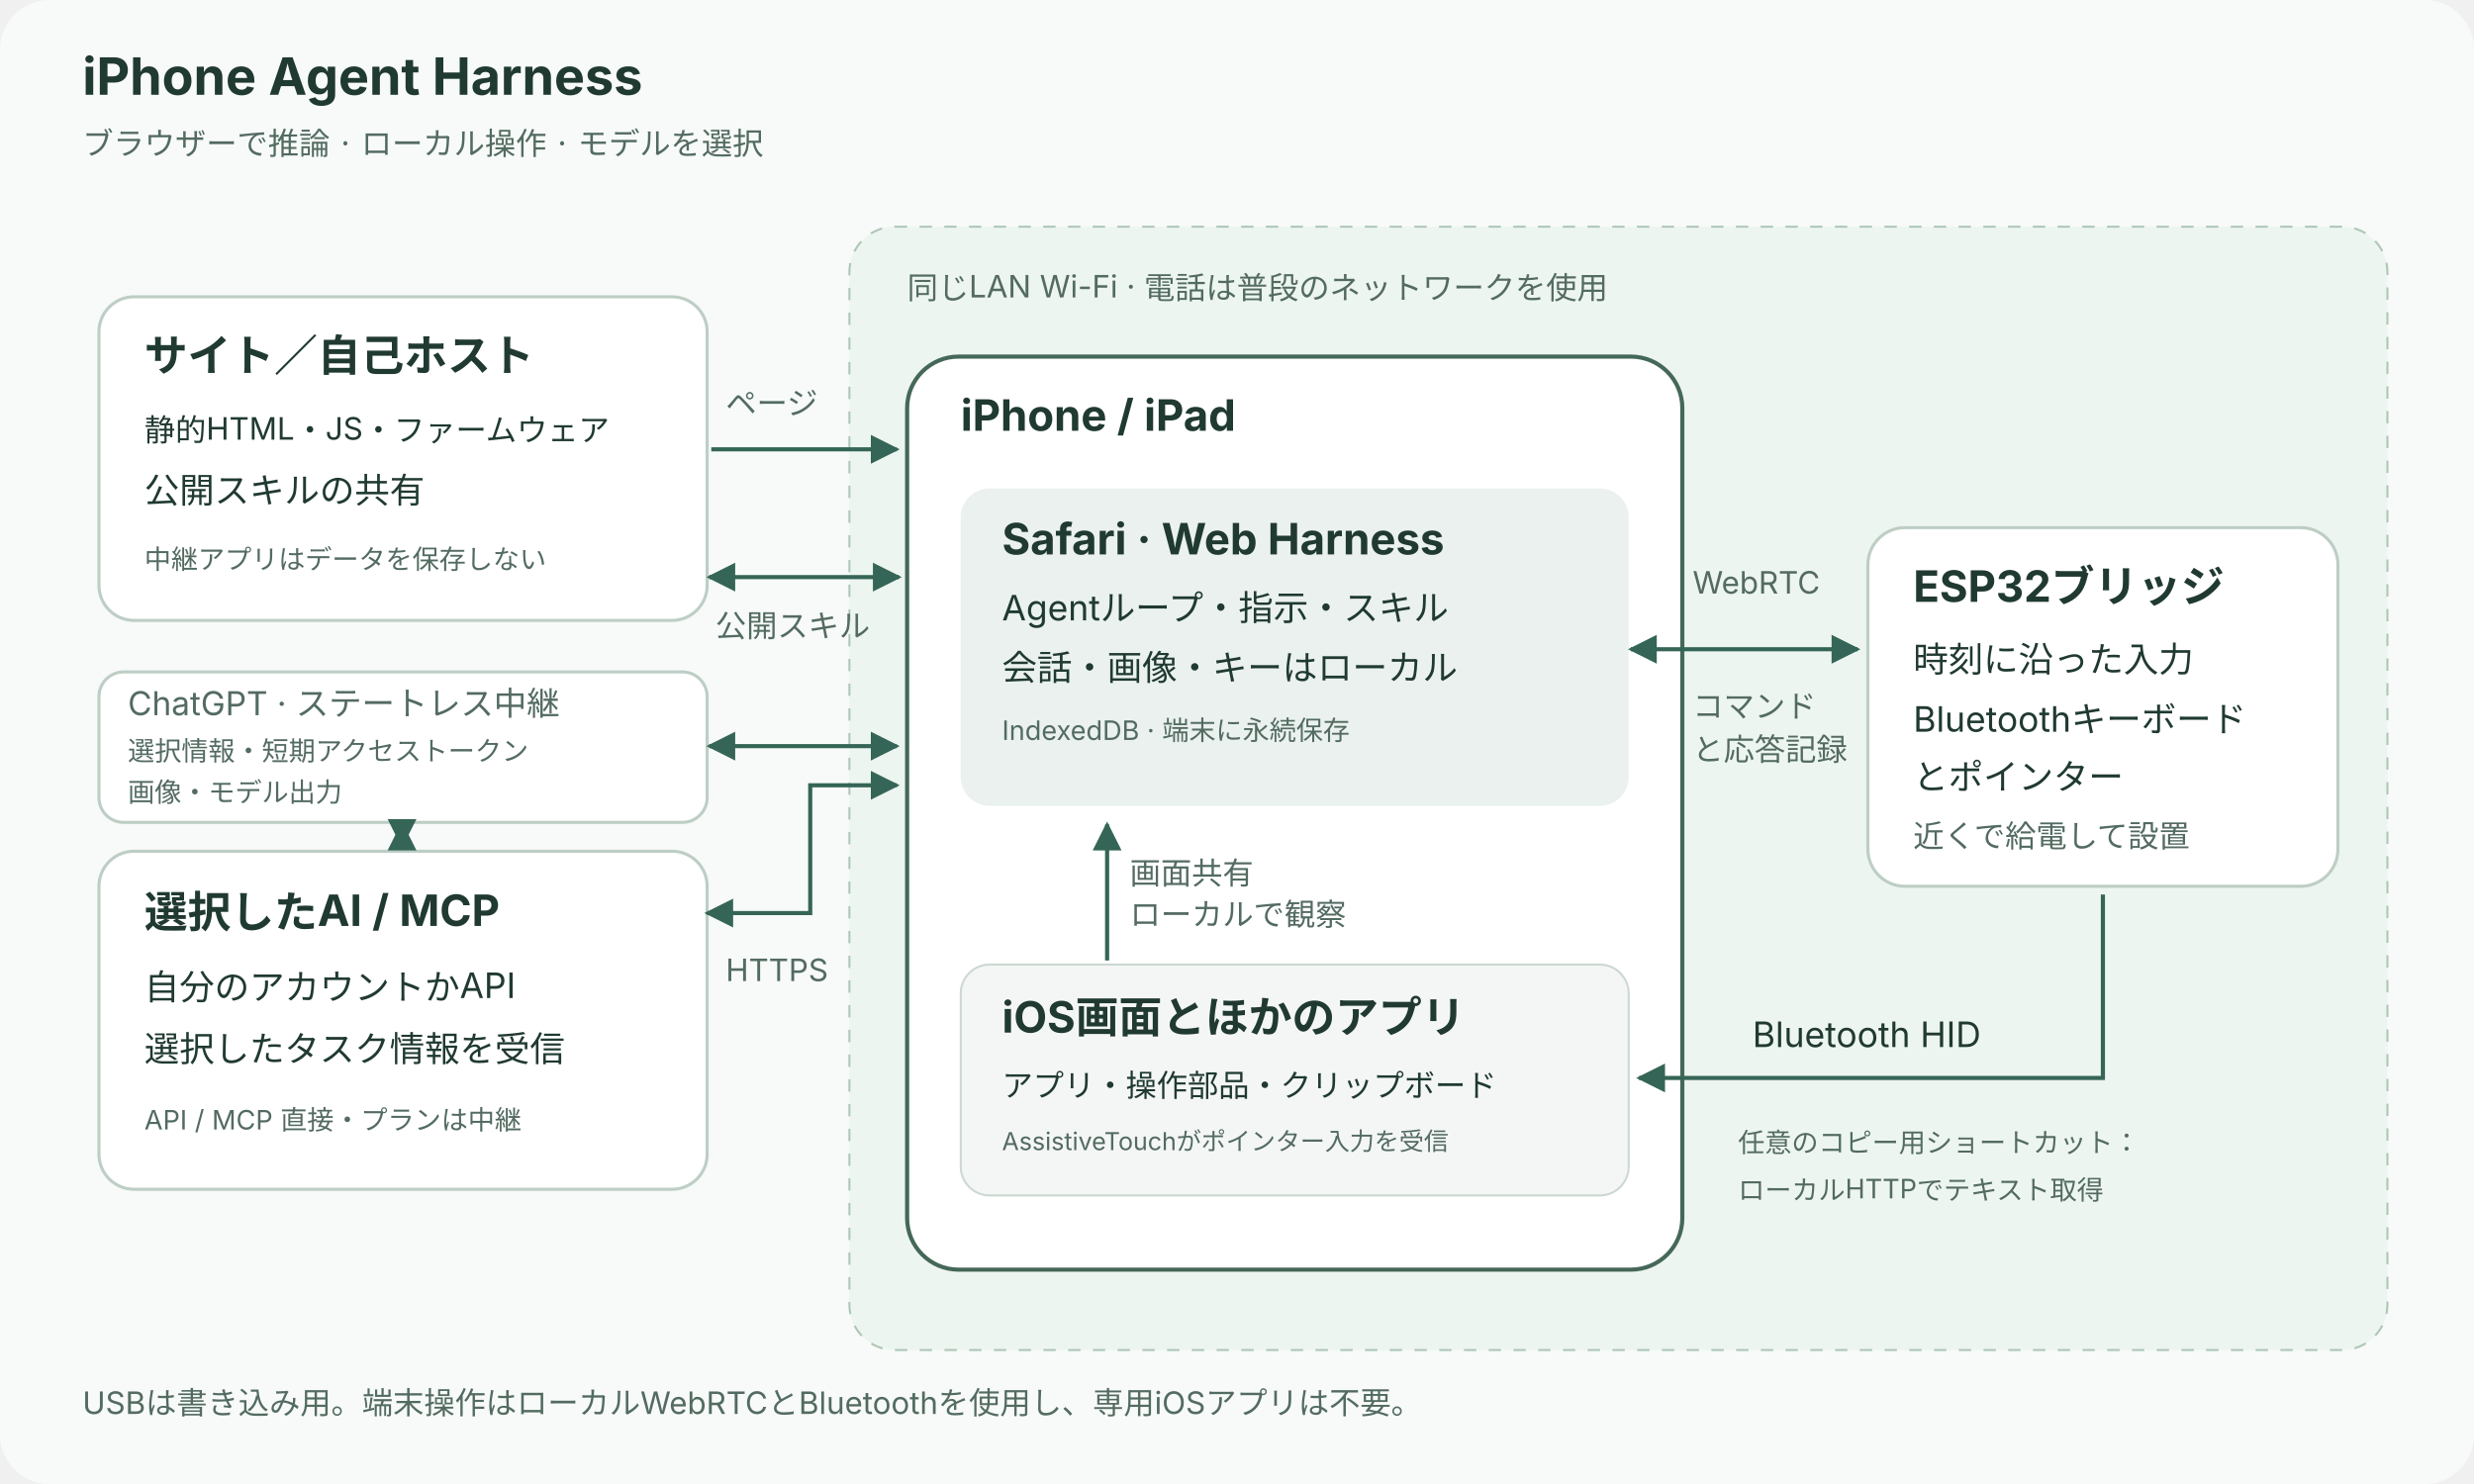
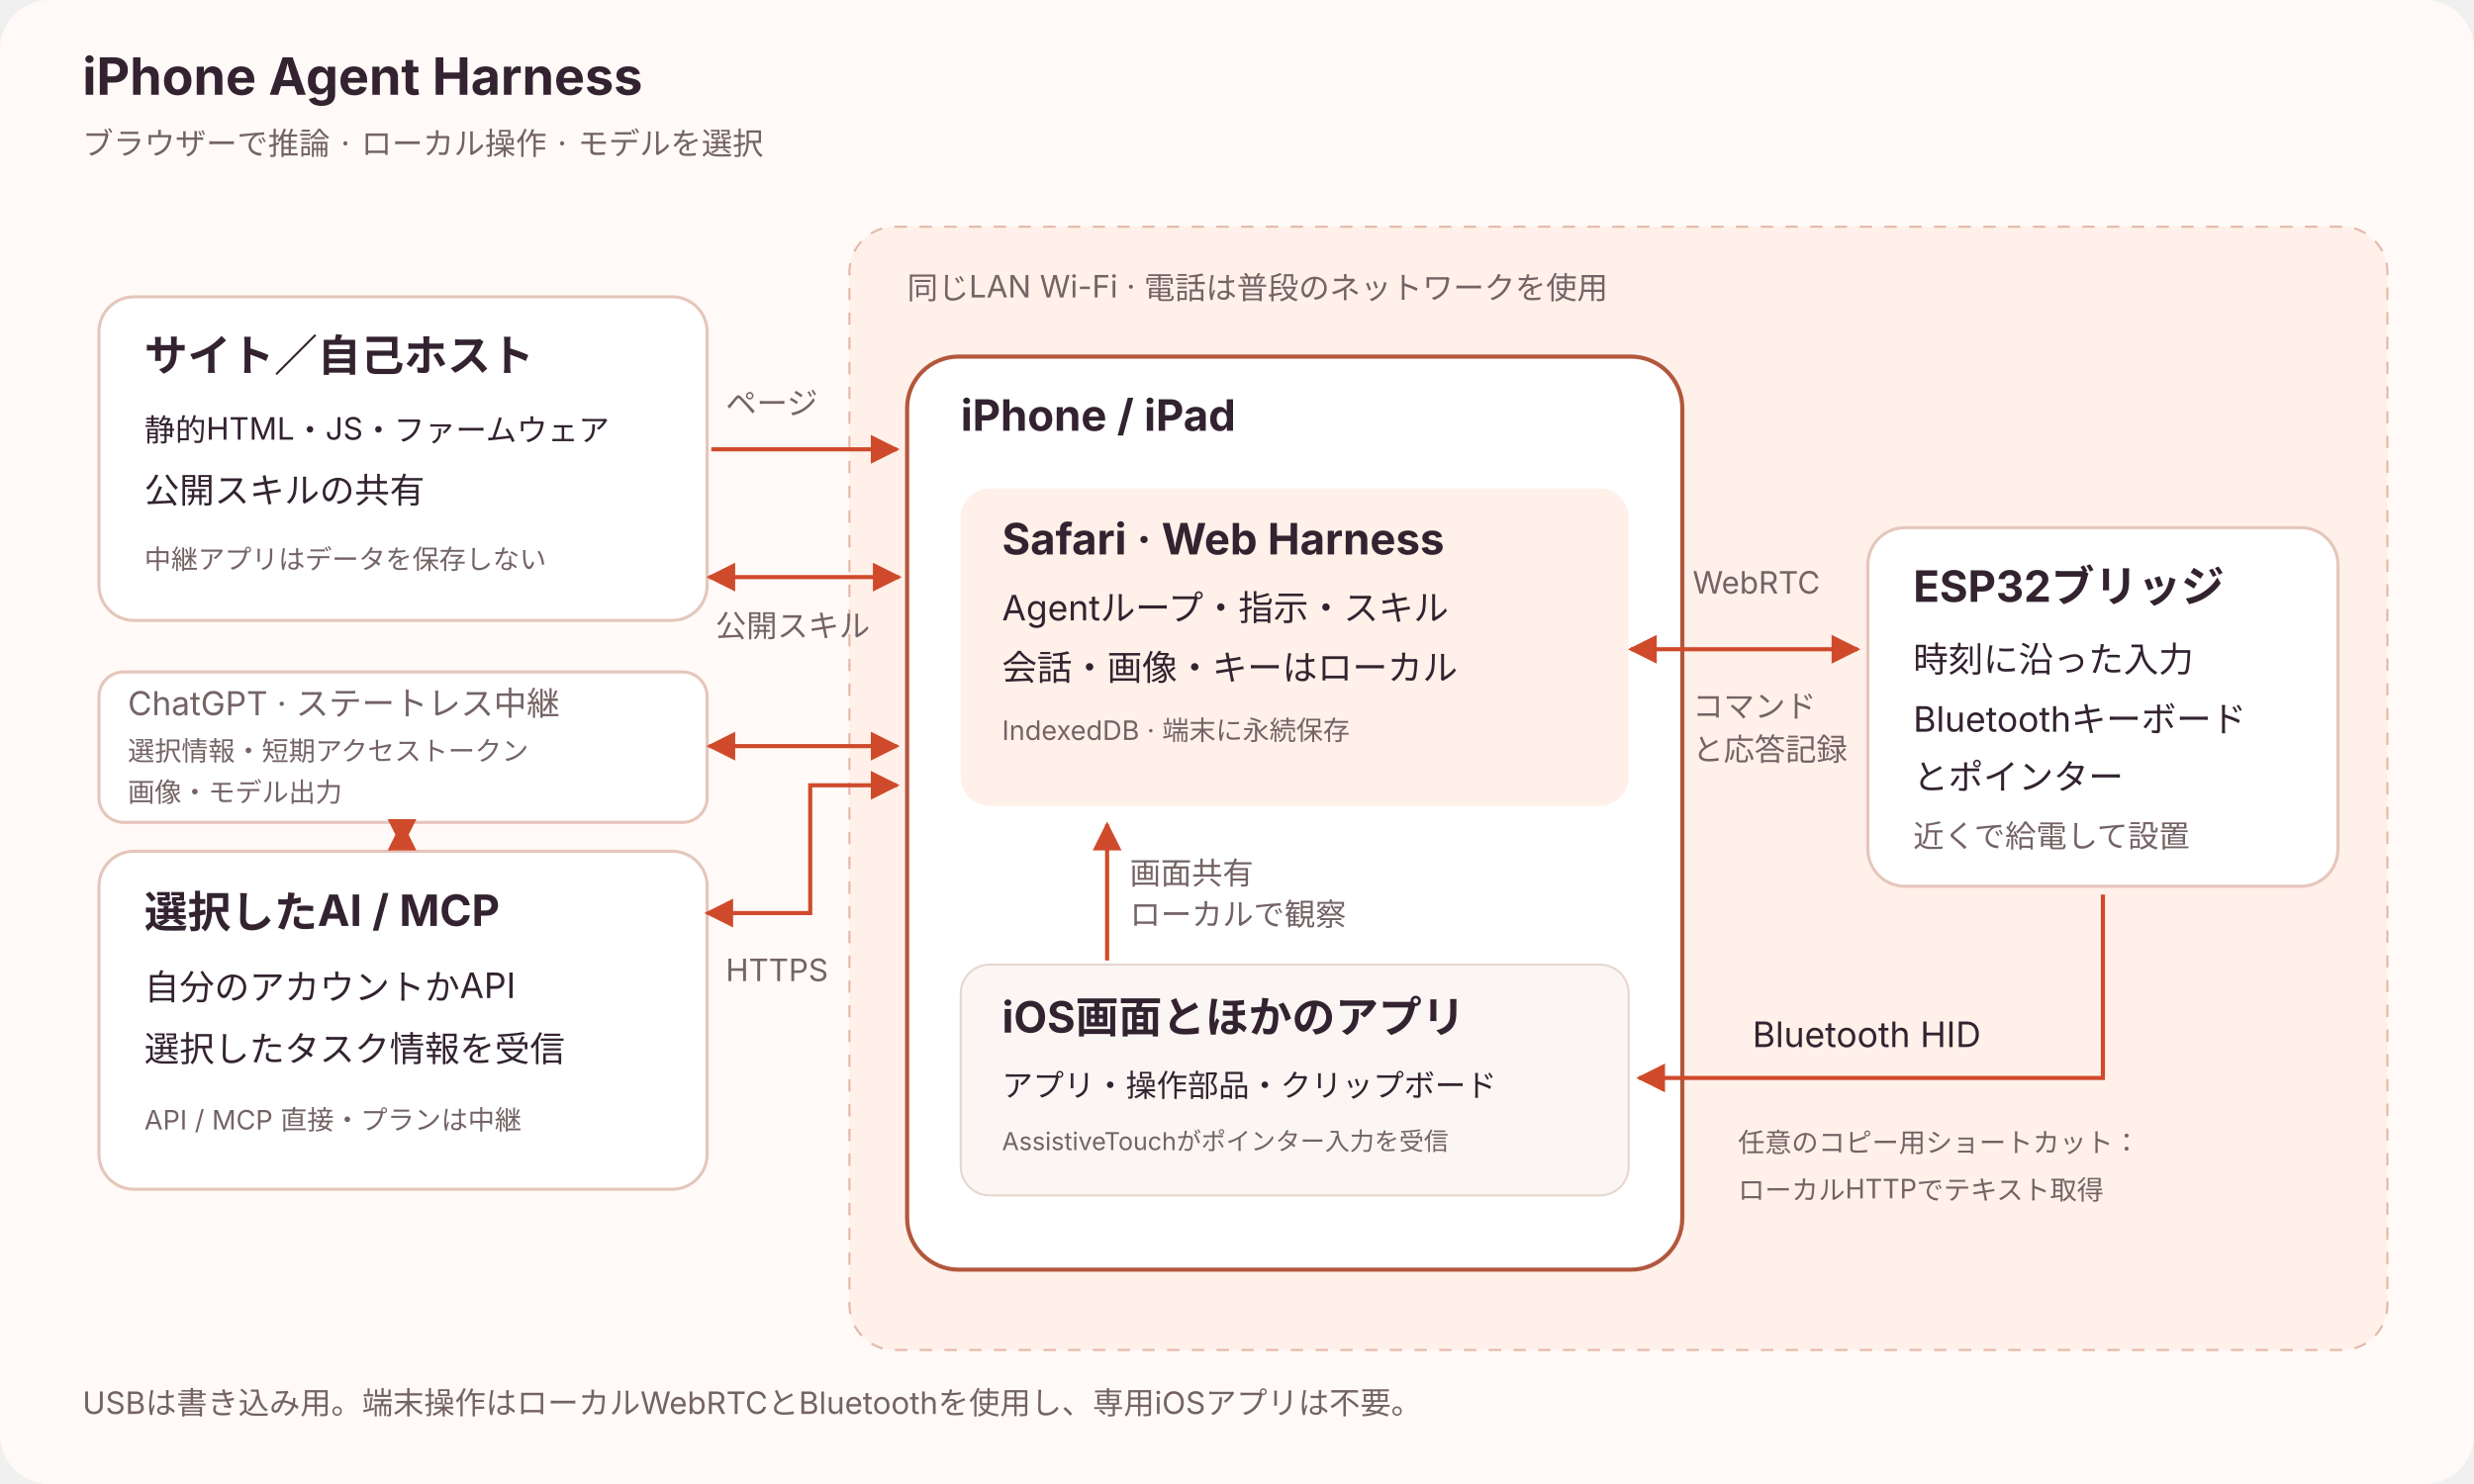
<svg xmlns="http://www.w3.org/2000/svg" width="1200" height="720" viewBox="0 0 1200 720" role="img" aria-labelledby="title desc" lang="ja" xml:lang="ja">
  <defs>
    <marker id="arrow" viewBox="0 0 10 10" refX="9" refY="5" markerWidth="7" markerHeight="7" orient="auto-start-reverse">
-       <path d="m0 0 10 5-10 5z" fill="#356556" />
+       <path d="m0 0 10 5-10 5z" fill="#cf4a2b" />
    </marker>
-     <style>text{font-family:system-ui,-apple-system,sans-serif;fill:#203a31}.title{font-size:25px;font-weight:700}.head{font-size:21px;font-weight:650}.body{font-size:17px}.small{font-size:15px;fill:#536b61}.box{fill:#fff;stroke:#bdcec5;stroke-width:1.5}.line{fill:none;stroke:#356556;stroke-width:2;marker-end:url(#arrow)}.both{marker-start:url(#arrow)}</style>
+     <style>text{font-family:system-ui,-apple-system,sans-serif;fill:#332330}.title{font-size:25px;font-weight:700}.head{font-size:21px;font-weight:650}.body{font-size:17px}.small{font-size:15px;fill:#746365}.box{fill:#fff;stroke:#e5c6bb;stroke-width:1.5}.line{fill:none;stroke:#cf4a2b;stroke-width:2;marker-end:url(#arrow)}.both{marker-start:url(#arrow)}</style>
  </defs>
-   <rect width="1200" height="720" rx="24" fill="#f7faf8" />
+   <rect width="1200" height="720" rx="24" fill="#fffaf7" />
  <text x="40" y="46" class="title">iPhone Agent Harness</text>
  <text x="40" y="75" class="small">ブラウザーで推論 · ローカル操作 · モデルを選択</text>
-   <rect x="412" y="110" width="746" height="545" rx="22" fill="#edf5f0" stroke="#aec6b7" stroke-dasharray="6 6" />
+   <rect x="412" y="110" width="746" height="545" rx="22" fill="#fff0e9" stroke="#e3b7a7" stroke-dasharray="6 6" />
  <text x="440" y="145" class="small">同じLAN Wi-Fi · 電話は普段のネットワークを使用</text>
-   <rect x="440" y="173" width="376" height="443" rx="25" fill="#fff" stroke="#456858" stroke-width="2" />
+   <rect x="440" y="173" width="376" height="443" rx="25" fill="#fff" stroke="#b2573d" stroke-width="2" />
  <text x="466" y="209" class="head">iPhone / iPad</text>
-   <rect x="466" y="237" width="324" height="154" rx="14" fill="#eaf1ee" />
+   <rect x="466" y="237" width="324" height="154" rx="14" fill="#fff0e9" />
  <text x="486" y="269" class="head">Safari · Web Harness</text>
  <text x="486" y="301" class="body">Agentループ・指示・スキル</text>
  <text x="486" y="330" class="body">会話・画像・キーはローカル</text>
  <text x="486" y="359" class="small" style="font-size:13px">IndexedDB · 端末に永続保存</text>
-   <rect x="466" y="468" width="324" height="112" rx="14" fill="#f4f6f5" stroke="#ccd8d1" />
+   <rect x="466" y="468" width="324" height="112" rx="14" fill="#fbf6f3" stroke="#e6d6cd" />
  <text x="486" y="501" class="head">iOS画面とほかのアプリ</text>
  <text x="486" y="532" class="body" style="font-size:15px">アプリ・操作部品・クリップボード</text>
  <text x="486" y="558" class="small" style="font-size:12px">AssistiveTouchがポインター入力を受信</text>
  <path class="line" d="M537 466v-66" />
  <text x="548" y="429" class="small">画面共有</text>
  <text x="548" y="449" class="small">ローカルで観察</text>
  <rect x="48" y="144" width="295" height="157" rx="17" class="box" />
  <text x="70" y="180" class="head">サイト／自己ホスト</text>
  <text x="70" y="214" class="body" style="font-size:15px">静的HTML・JS・ファームウェア</text>
  <text x="70" y="244" class="body">公開スキルの共有</text>
  <text x="70" y="276" class="small" style="font-size:13px">中継アプリはデータを保存しない</text>
  <path class="line" d="M345 218h90" />
  <text x="352" y="201" class="small">ページ</text>
  <path class="line both" d="M344 280h92" />
  <text x="347" y="309" class="small">公開スキル</text>
  <rect x="48" y="413" width="295" height="164" rx="17" class="box" />
  <text x="70" y="450" class="head">選択したAI / MCP</text>
  <text x="70" y="485" class="body">自分のアカウントかAPI</text>
  <text x="70" y="515" class="body">選択したタスク情報を受信</text>
  <text x="70" y="548" class="small" style="font-size:13px">API / MCP 直接・プランは中継</text>
  <path class="line both" d="M343 443h50v-62h42" />
  <text x="352" y="476" class="small">HTTPS</text>
  <rect x="906" y="256" width="228" height="174" rx="18" class="box" />
  <text x="928" y="292" class="head">ESP32ブリッジ</text>
  <text x="928" y="326" class="body">時刻に沿った入力</text>
  <text x="928" y="355" class="body">Bluetoothキーボード</text>
  <text x="928" y="383" class="body">とポインター</text>
  <text x="928" y="411" class="small">近くで給電して設置</text>
  <path class="line both" d="M791 315h110" />
  <text x="821" y="288" class="small">WebRTC</text>
  <text x="821" y="348" class="small">コマンド</text>
  <text x="821" y="369" class="small">と応答記録</text>
  <path class="line" d="M1020 434v89H795" />
  <text x="850" y="508" class="body">Bluetooth HID</text>
  <text x="843" y="559" class="small" style="font-size:13px">任意のコピー用ショートカット：</text>
  <text x="843" y="582" class="small" style="font-size:13px">ローカルHTTPでテキスト取得</text>
  <text x="40" y="686" class="small">USBは書き込み用。端末操作はローカルWebRTCとBluetoothを使用し、専用iOSアプリは不要。</text>
  <rect x="48" y="326" width="295" height="73" rx="12" class="box" />
  <path class="line both" d="M344 362h91" />
  <path class="line both" d="M195 400v10" />
  <text x="62" y="347" class="small" style="font-size:16px">ChatGPT · ステートレス中継</text>
  <text x="62" y="369" class="small" style="font-size:13px">選択情報・短期アクセストークン</text>
  <text x="62" y="389" class="small" style="font-size:13px">画像・モデル出力</text>
</svg>
